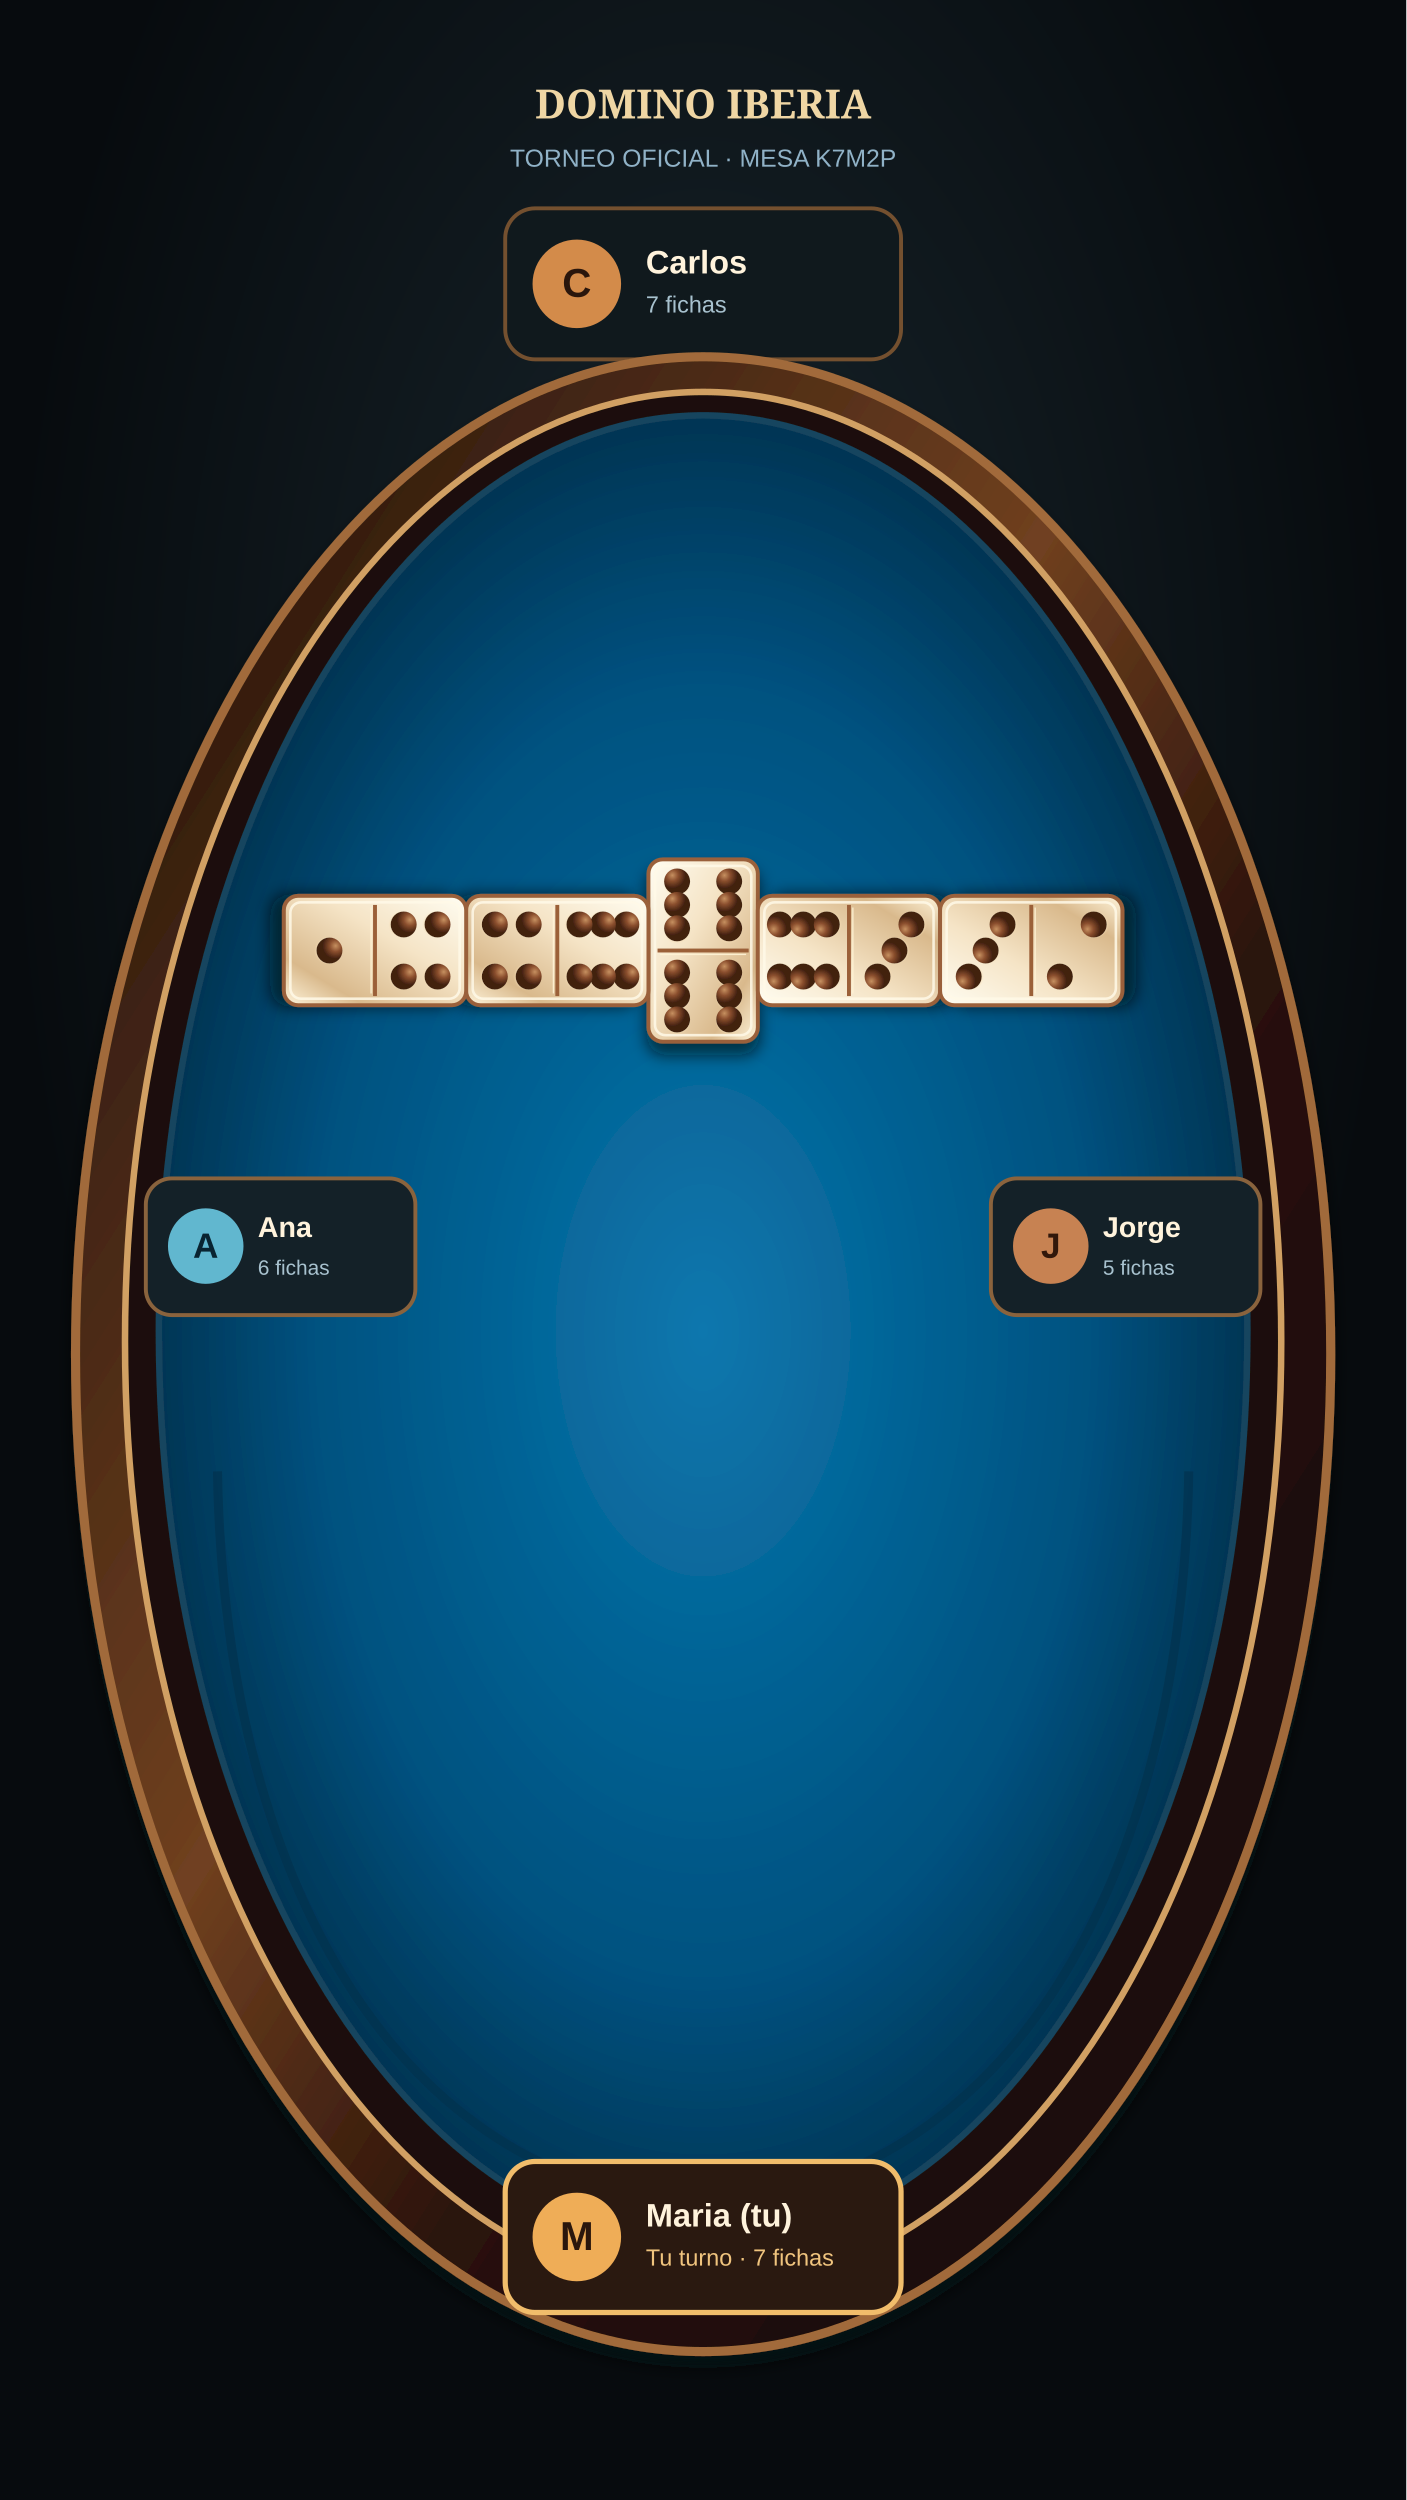
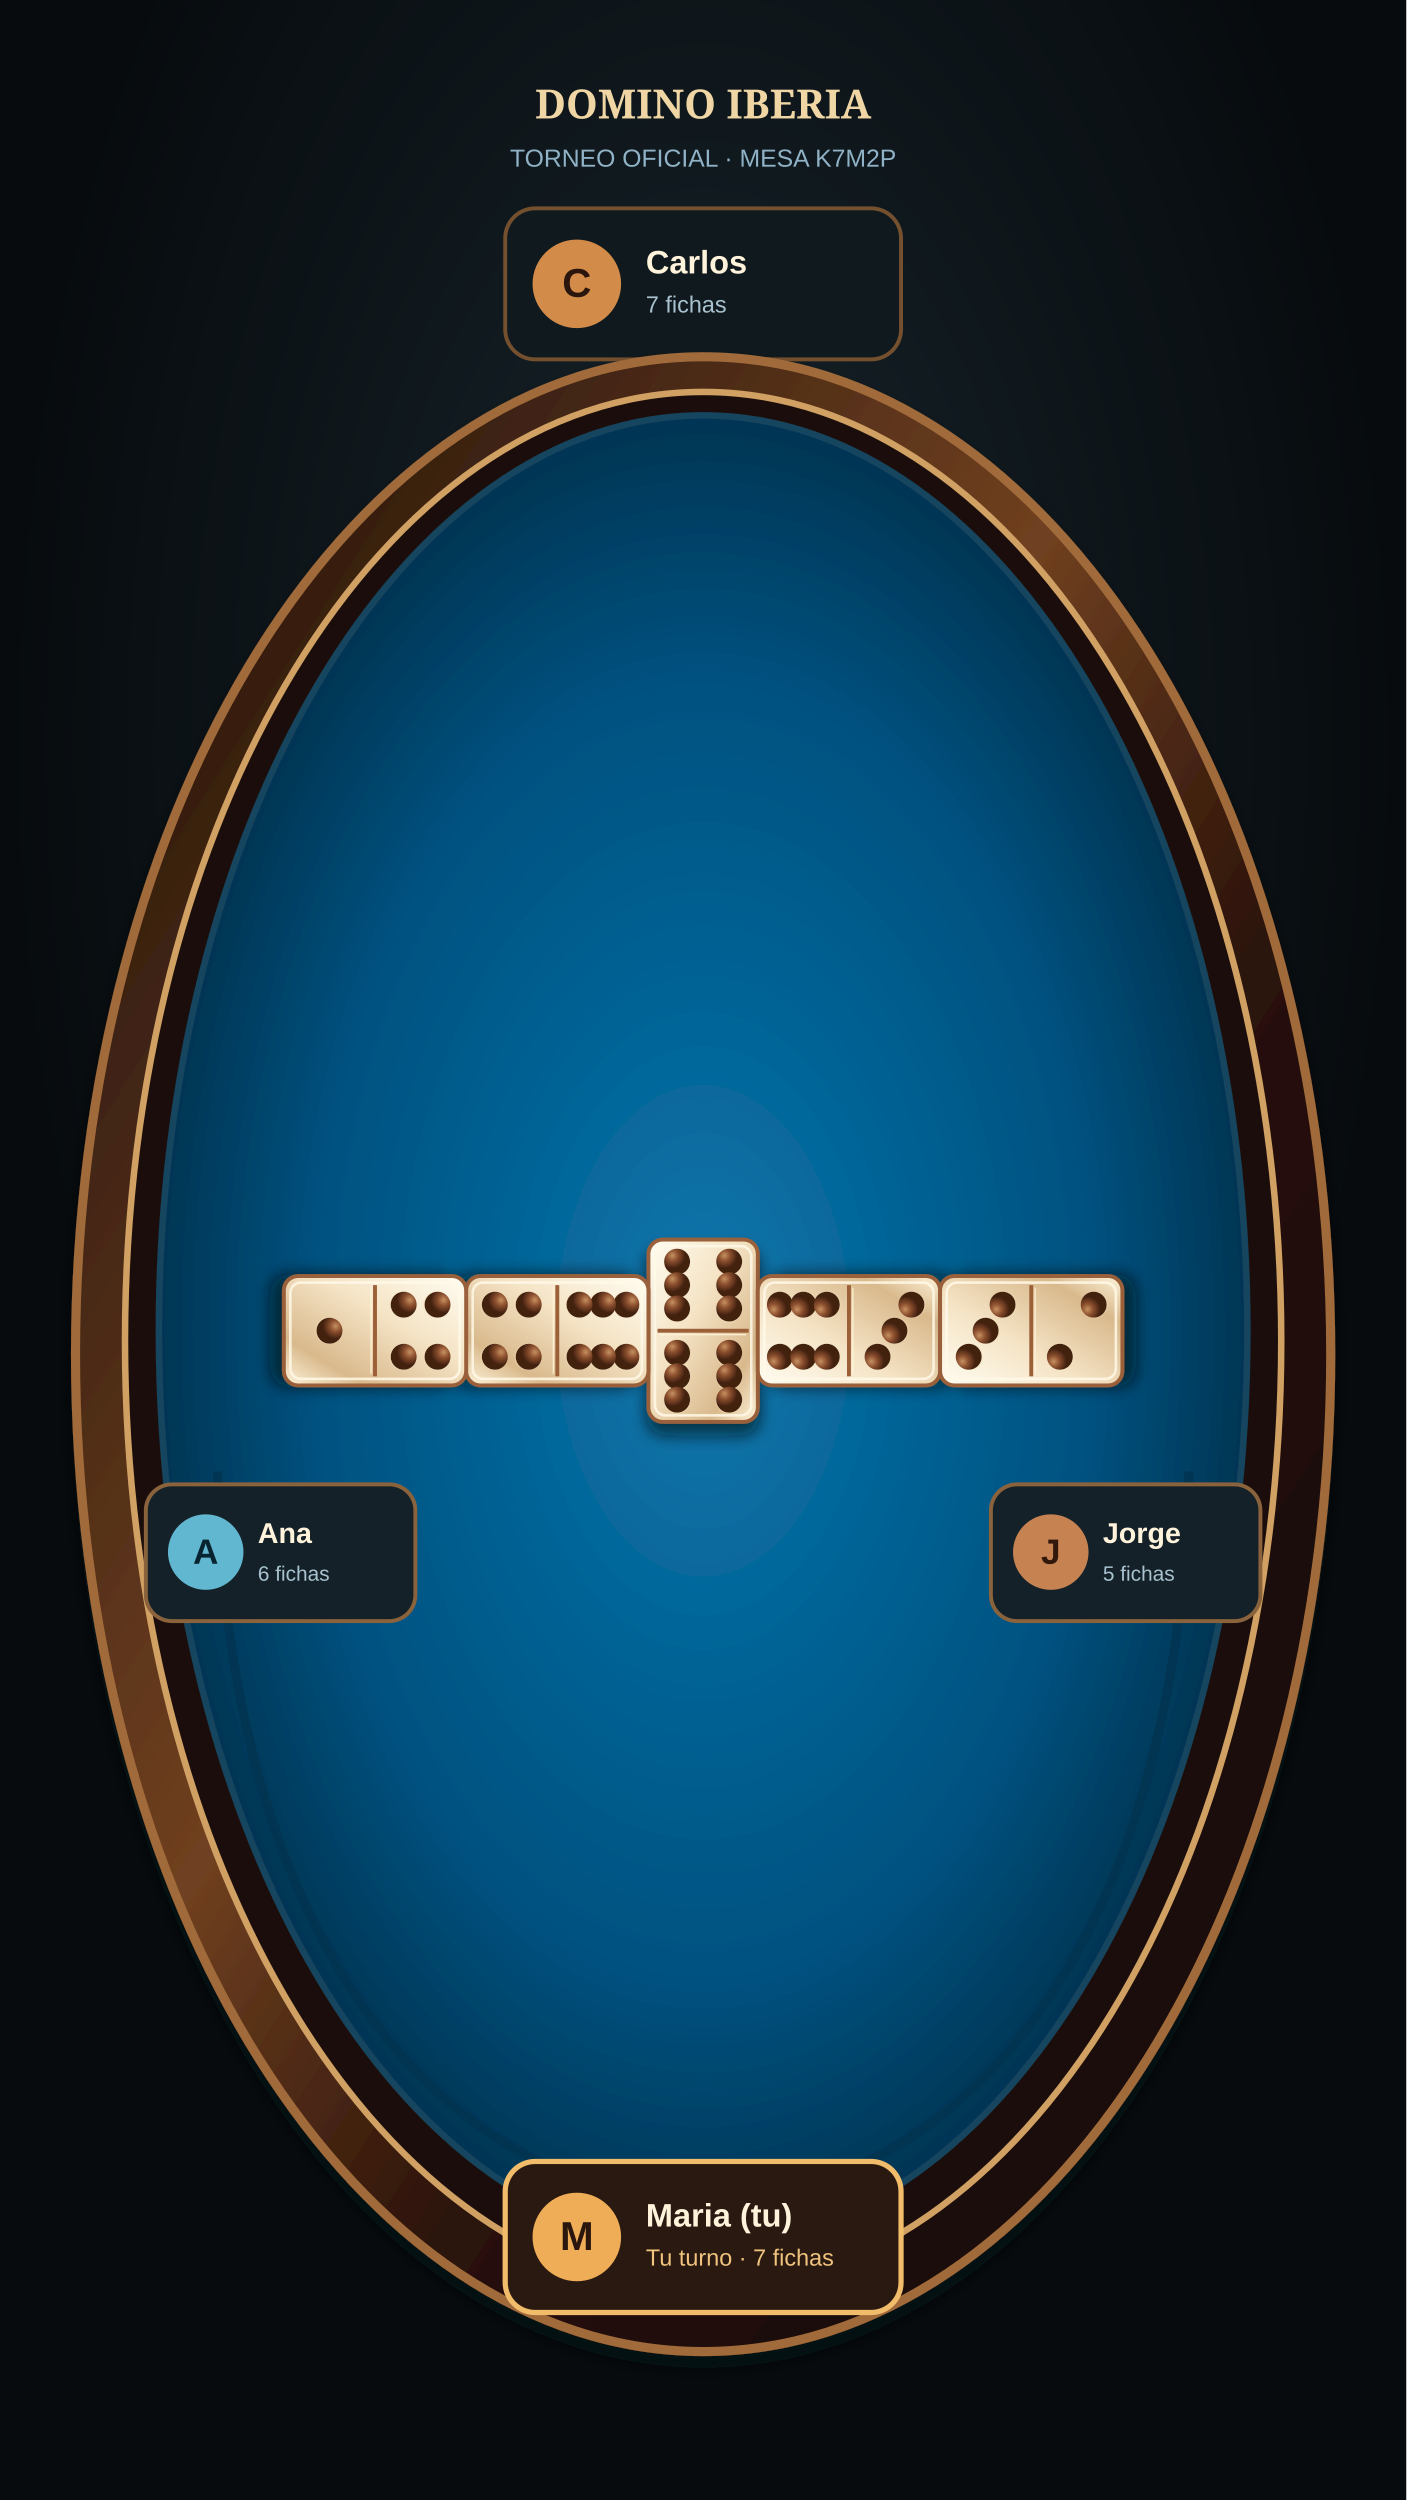
<svg xmlns="http://www.w3.org/2000/svg" width="1080" height="1920" viewBox="0 0 1080 1920" role="img" aria-labelledby="title desc">
  <defs>
    <radialGradient id="fondo" cx="50%" cy="30%">
      <stop stop-color="#18252c" />
      <stop offset="1" stop-color="#070b0e" />
    </radialGradient>
    <linearGradient id="madera" x1="0" y1="0" x2="1" y2="1">
      <stop stop-color="#180c07" />
      <stop offset=".43" stop-color="#704020" />
      <stop offset=".62" stop-color="#2a1209" />
      <stop offset="1" stop-color="#0f0705" />
    </linearGradient>
    <radialGradient id="paño">
      <stop stop-color="#0877ae" />
      <stop offset=".72" stop-color="#04517f" />
      <stop offset="1" stop-color="#023554" />
    </radialGradient>
    <linearGradient id="marfil" x1="0" y1="0" x2="1" y2="1">
      <stop stop-color="#fffdf2" />
      <stop offset=".4" stop-color="#f5e4c6" />
      <stop offset=".78" stop-color="#d9b98c" />
      <stop offset="1" stop-color="#fff5dc" />
    </linearGradient>
    <radialGradient id="punto" cx="32%" cy="26%">
      <stop stop-color="#c69060" />
      <stop offset=".45" stop-color="#8b4f2e" />
      <stop offset="1" stop-color="#422010" />
    </radialGradient>
    <filter id="sombra" x="-30%" y="-30%" width="160%" height="170%">
      <feDropShadow dx="0" dy="9" stdDeviation="6" flood-color="#071015" flood-opacity=".65" />
    </filter>
    <filter id="hendidura">
      <feDropShadow dx="0" dy="1" stdDeviation=".6" flood-color="#f9dcb5" flood-opacity=".45" />
    </filter>
    <g id="p">
      <circle r="10" fill="url(#punto)" filter="url(#hendidura)" />
    </g>
    <g id="uno">
      <use href="#p" />
    </g>
    <g id="dos">
      <use href="#p" x="-20" y="-13" />
      <use href="#p" x="20" y="13" />
    </g>
    <g id="tres">
      <use href="#p" x="-20" y="-13" />
      <use href="#p" />
      <use href="#p" x="20" y="13" />
    </g>
    <g id="cuatro">
      <use href="#p" x="-20" y="-13" />
      <use href="#p" x="20" y="-13" />
      <use href="#p" x="-20" y="13" />
      <use href="#p" x="20" y="13" />
    </g>
    <g id="cinco">
      <use href="#p" x="-20" y="-13" />
      <use href="#p" x="20" y="-13" />
      <use href="#p" />
      <use href="#p" x="-20" y="13" />
      <use href="#p" x="20" y="13" />
    </g>
    <g id="seis">
      <use href="#p" x="-20" y="-18" />
      <use href="#p" x="20" y="-18" />
      <use href="#p" x="-20" />
      <use href="#p" x="20" />
      <use href="#p" x="-20" y="18" />
      <use href="#p" x="20" y="18" />
    </g>
    <g id="ficha" filter="url(#sombra)">
      <rect x="-42" y="-70" width="84" height="140" rx="11" fill="url(#marfil)" stroke="#9a613a" stroke-width="3" />
      <rect x="-37" y="-65" width="74" height="130" rx="8" fill="none" stroke="#fff9e8" stroke-opacity=".85" stroke-width="2" />
      <path d="M-35 0H35" stroke="#9b6039" stroke-width="3" />
      <path d="M-33 3H33" stroke="#fff3d5" stroke-opacity=".9" />
    </g>
  </defs>
  <rect width="1080" height="1920" fill="url(#fondo)" />
  <text x="540" y="91" text-anchor="middle" fill="#efd6a4" font-family="Georgia, serif" font-size="31" font-weight="700">DOMINO IBERIA</text>
  <text x="540" y="128" text-anchor="middle" fill="#90b2c7" font-family="Arial, sans-serif" font-size="19">TORNEO OFICIAL · MESA K7M2P</text>
  <g transform="translate(388 160)">
    <rect width="304" height="116" rx="23" fill="#10191d" stroke="#74502f" stroke-width="3" />
    <circle cx="55" cy="58" r="34" fill="#d38b4a" />
    <text x="55" y="68" text-anchor="middle" fill="#2a160c" font-family="Arial" font-size="31" font-weight="700">C</text>
    <text x="108" y="50" fill="#fff3dc" font-family="Arial" font-size="25" font-weight="700">Carlos</text>
    <text x="108" y="80" fill="#a8c2cf" font-family="Arial" font-size="18">7 fichas</text>
  </g>
  <g filter="url(#sombra)">
    <ellipse cx="540" cy="1040" rx="482" ry="766" fill="url(#madera)" stroke="#a16b3a" stroke-width="7" />
    <ellipse cx="540" cy="1030" rx="444" ry="729" fill="#1b100b" stroke="#d1a064" stroke-width="5" />
    <ellipse cx="540" cy="1022" rx="418" ry="703" fill="url(#paño)" stroke="#18445e" stroke-width="5" />
  </g>
  <path d="M167 1130C173 1465 320 1682 540 1692C760 1682 907 1465 913 1130" fill="none" stroke="#02314d" stroke-width="7" opacity=".65" />
-   <g transform="translate(112 905)">
+   <g transform="translate(112 1140)">
    <rect width="207" height="105" rx="20" fill="#142128" stroke="#8a633d" stroke-width="3" />
    <circle cx="46" cy="52" r="29" fill="#61b7cf" />
    <text x="46" y="61" text-anchor="middle" fill="#092431" font-family="Arial" font-size="27" font-weight="700">A</text>
    <text x="86" y="45" fill="#fff3dc" font-family="Arial" font-size="22" font-weight="700">Ana</text>
    <text x="86" y="74" fill="#a8c2cf" font-family="Arial" font-size="16">6 fichas</text>
  </g>
-   <g transform="translate(761 905)">
+   <g transform="translate(761 1140)">
    <rect width="207" height="105" rx="20" fill="#142128" stroke="#8a633d" stroke-width="3" />
    <circle cx="46" cy="52" r="29" fill="#c78252" />
    <text x="46" y="61" text-anchor="middle" fill="#32180b" font-family="Arial" font-size="27" font-weight="700">J</text>
    <text x="86" y="45" fill="#fff3dc" font-family="Arial" font-size="22" font-weight="700">Jorge</text>
    <text x="86" y="74" fill="#a8c2cf" font-family="Arial" font-size="16">5 fichas</text>
  </g>
  <g transform="translate(388 1660)">
    <rect width="304" height="116" rx="23" fill="#2a1910" stroke="#f1bd6b" stroke-width="4" />
    <circle cx="55" cy="58" r="34" fill="#efad57" />
    <text x="55" y="68" text-anchor="middle" fill="#2a160c" font-family="Arial" font-size="31" font-weight="700">M</text>
    <text x="108" y="50" fill="#fff3dc" font-family="Arial" font-size="25" font-weight="700">Maria (tu)</text>
    <text x="108" y="80" fill="#f0c47e" font-family="Arial" font-size="18">Tu turno · 7 fichas</text>
  </g>
-   <g transform="translate(0 730)">
+   <g transform="translate(0 1022)">
    <g transform="translate(540 0)">
      <use href="#ficha" />
      <use href="#seis" transform="translate(0 -35)" />
      <use href="#seis" transform="translate(0 35)" />
    </g>
    <g transform="translate(652 0) rotate(-90)">
      <use href="#ficha" />
      <use href="#seis" transform="translate(0 -35)" />
      <use href="#tres" transform="translate(0 35)" />
    </g>
    <g transform="translate(792 0) rotate(-90)">
      <use href="#ficha" />
      <use href="#tres" transform="translate(0 -35)" />
      <use href="#dos" transform="translate(0 35)" />
    </g>
    <g transform="translate(428 0) rotate(90)">
      <use href="#ficha" />
      <use href="#seis" transform="translate(0 -35)" />
      <use href="#cuatro" transform="translate(0 35)" />
    </g>
    <g transform="translate(288 0) rotate(90)">
      <use href="#ficha" />
      <use href="#cuatro" transform="translate(0 -35)" />
      <use href="#uno" transform="translate(0 35)" />
    </g>
  </g>
</svg>
